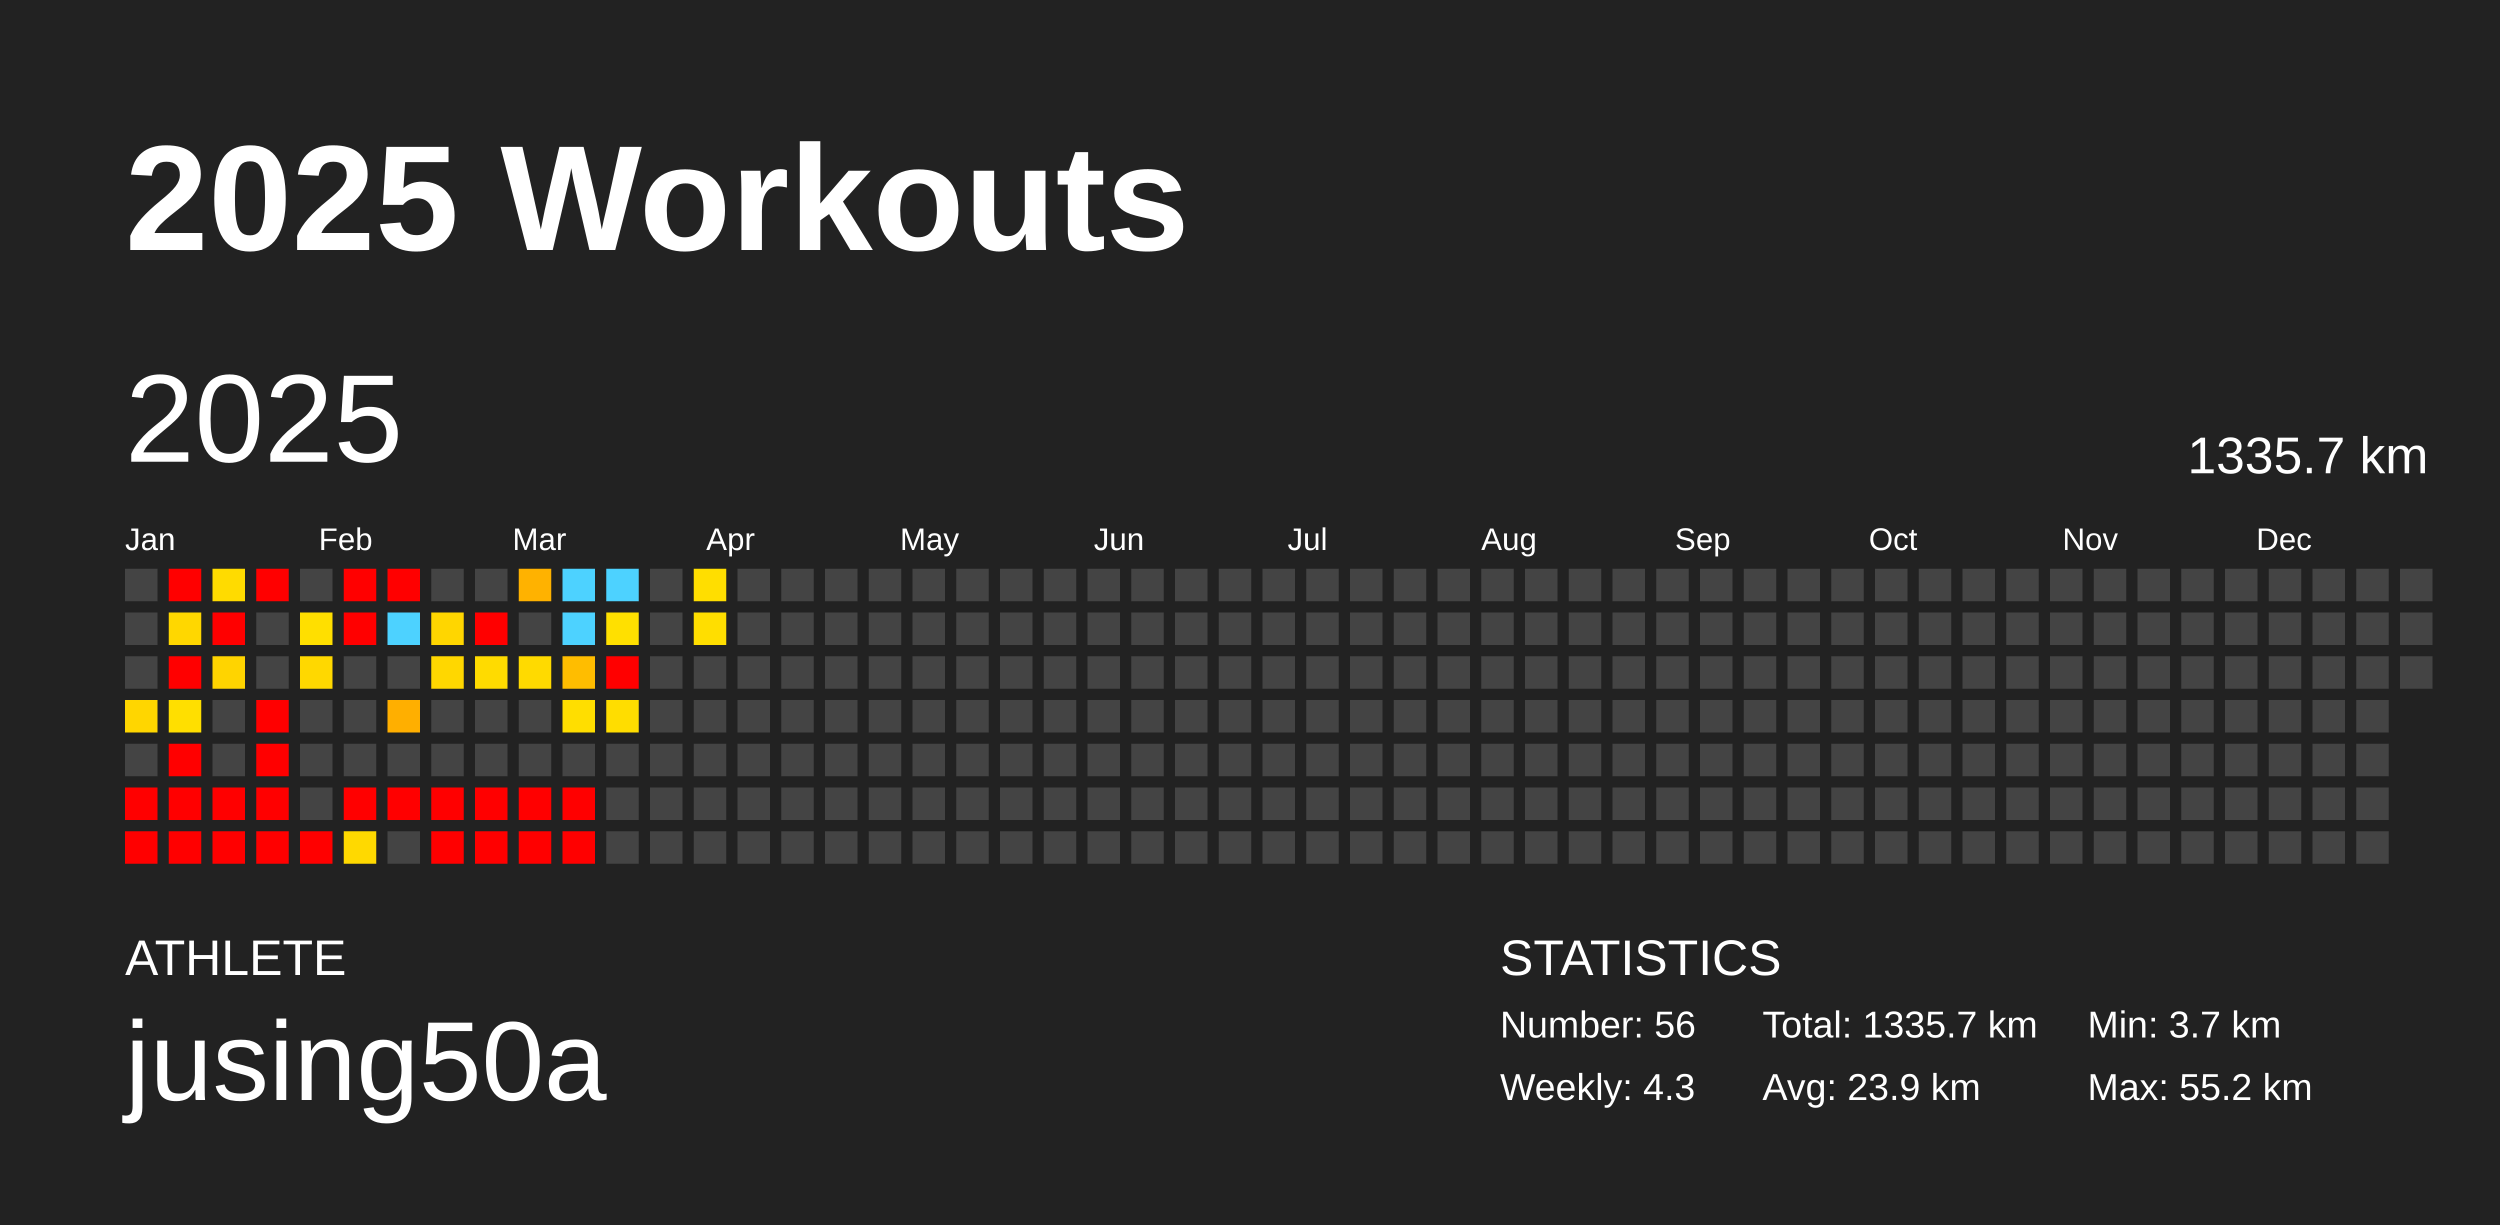
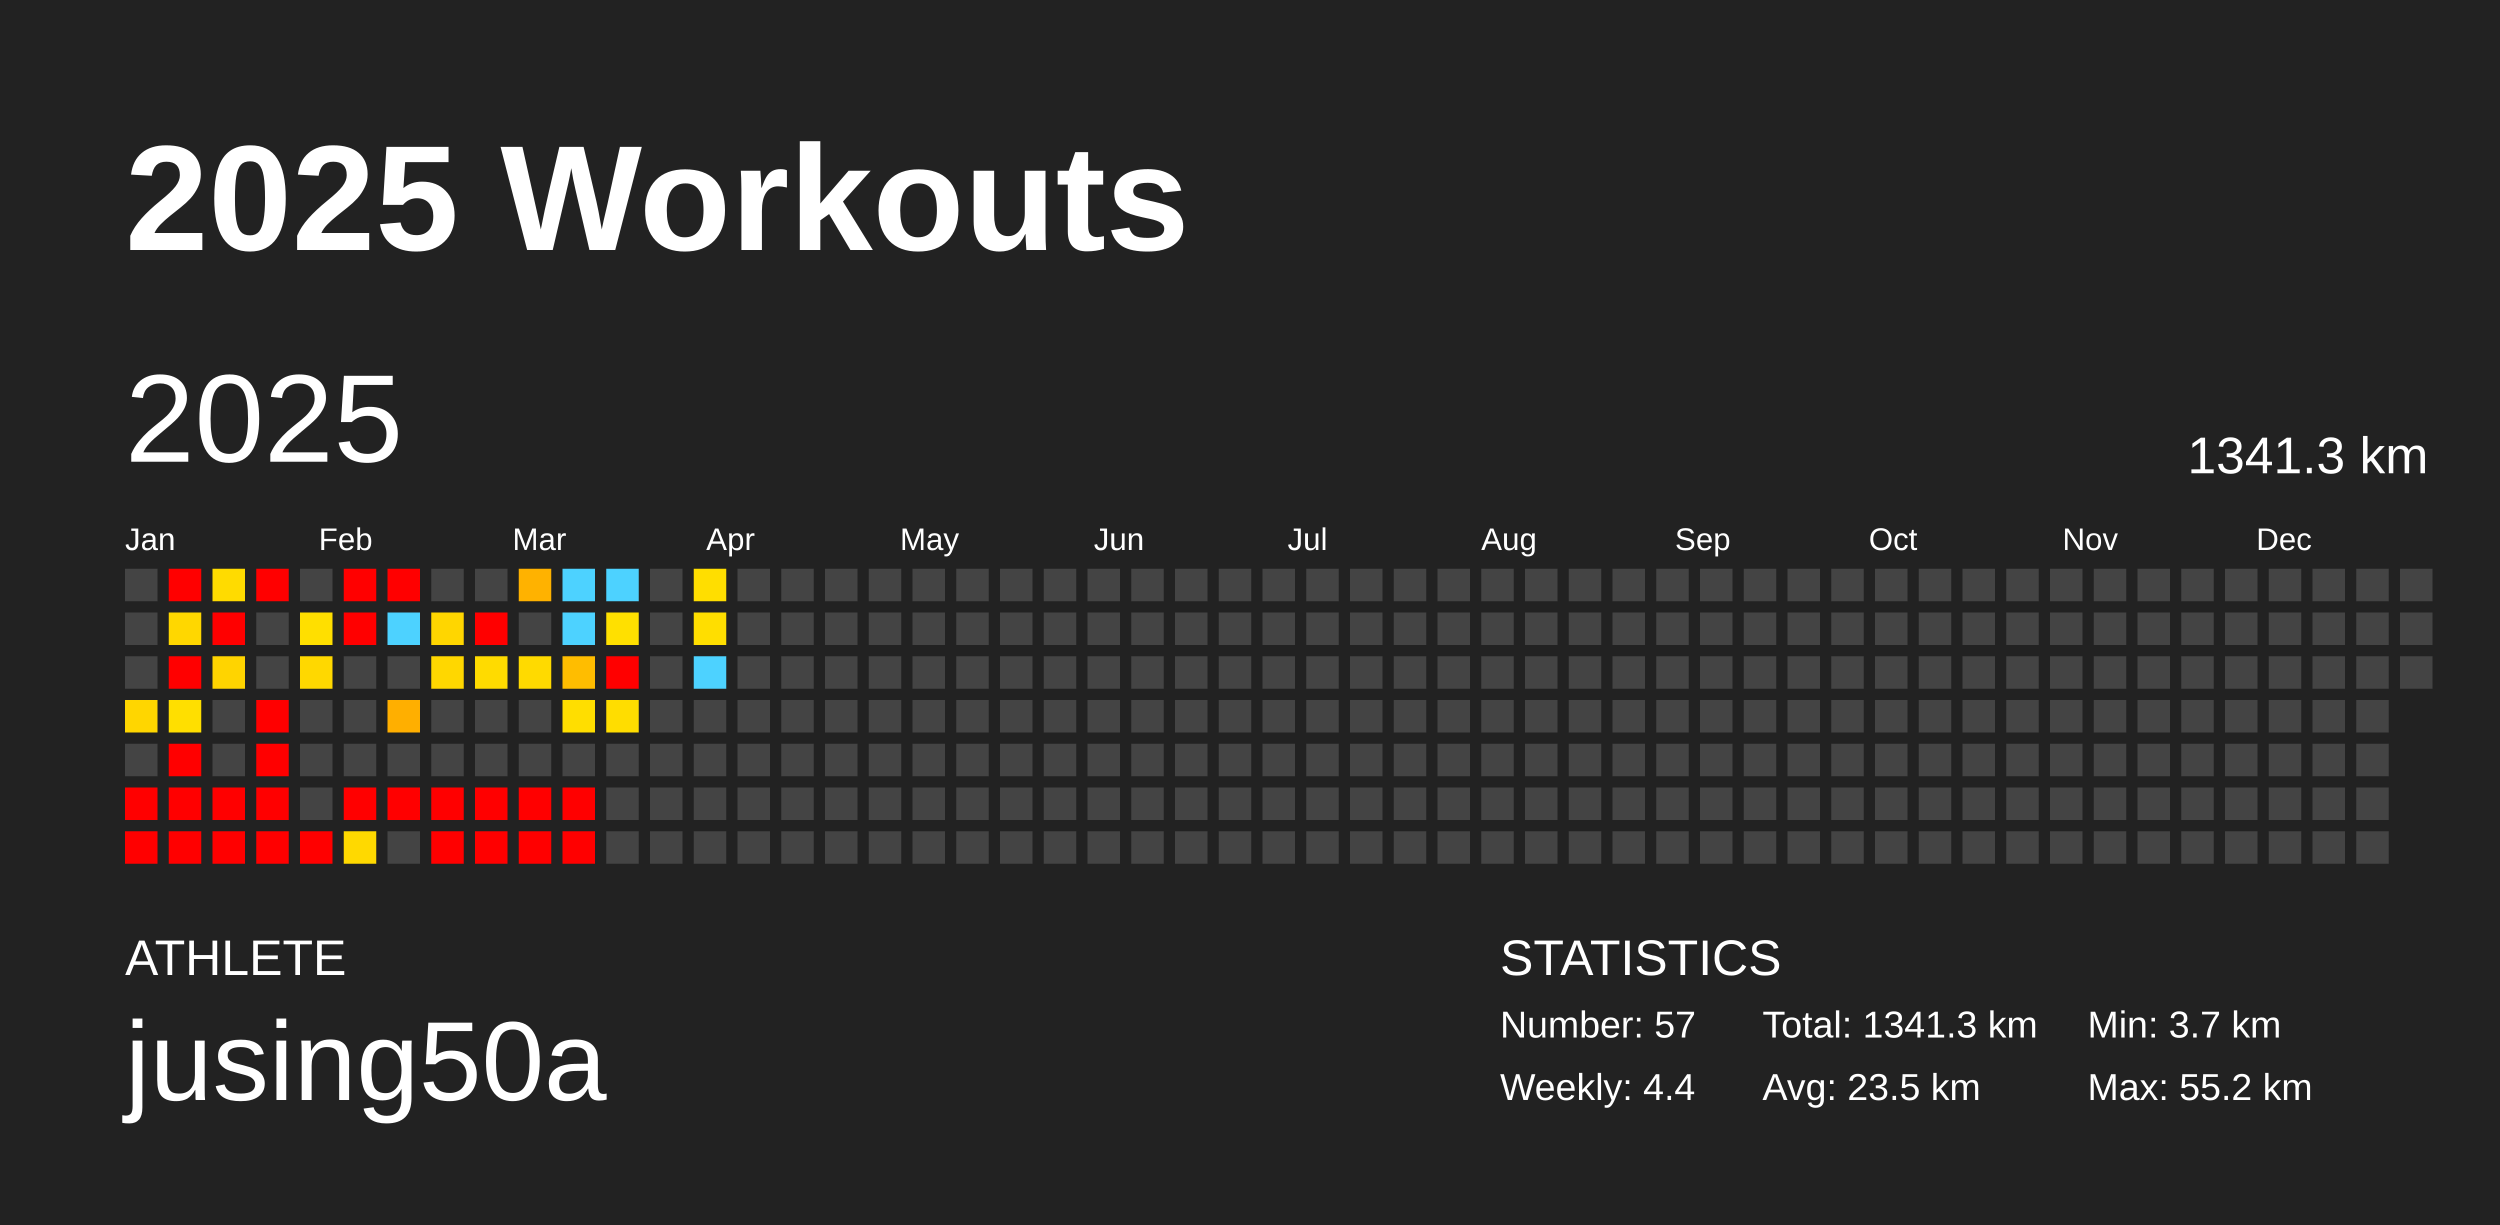
<svg xmlns="http://www.w3.org/2000/svg" baseProfile="full" height="98mm" version="1.1" viewBox="0,0,200,98" width="200mm">
  <defs />
  <rect fill="#222222" height="98" width="200" x="0" y="0" />
  <text fill="#FFFFFF" style="font-size:12px; font-family:Arial; font-weight:bold;" x="10" y="20">2025 Workouts</text>
  <text fill="#FFFFFF" style="font-size:4px; font-family:Arial" x="10" y="78">ATHLETE</text>
  <text fill="#FFFFFF" style="font-size:9px; font-family:Arial" x="10" y="88">jusing50a</text>
  <text fill="#FFFFFF" style="font-size:4px; font-family:Arial" x="120" y="78">STATISTICS</text>
-   <text fill="#FFFFFF" style="font-size:3px; font-family:Arial" x="120" y="83">Number: 56</text>
-   <text fill="#FFFFFF" style="font-size:3px; font-family:Arial" x="120" y="88">Weekly: 4.3</text>
-   <text fill="#FFFFFF" style="font-size:3px; font-family:Arial" x="141" y="83">Total: 1335.7 km</text>
-   <text fill="#FFFFFF" style="font-size:3px; font-family:Arial" x="141" y="88">Avg: 23.9 km</text>
+   <text fill="#FFFFFF" style="font-size:3px; font-family:Arial" x="120" y="83">Number: 57</text>
+   <text fill="#FFFFFF" style="font-size:3px; font-family:Arial" x="120" y="88">Weekly: 4.4</text>
+   <text fill="#FFFFFF" style="font-size:3px; font-family:Arial" x="141" y="83">Total: 1341.3 km</text>
+   <text fill="#FFFFFF" style="font-size:3px; font-family:Arial" x="141" y="88">Avg: 23.5 km</text>
  <text fill="#FFFFFF" style="font-size:3px; font-family:Arial" x="167" y="83">Min: 3.7 km</text>
  <text fill="#FFFFFF" style="font-size:3px; font-family:Arial" x="167" y="88">Max: 55.2 km</text>
  <text dominant-baseline="hanging" fill="#FFFFFF" style="font-size:10.0px; font-family:Arial;" x="10" y="30">2025</text>
-   <text dominant-baseline="hanging" fill="#FFFFFF" style="font-size:4.125px; font-family:Arial;" x="175" y="35">1335.7 km</text>
+   <text dominant-baseline="hanging" fill="#FFFFFF" style="font-size:4.125px; font-family:Arial;" x="175" y="35">1341.3 km</text>
  <text fill="#FFFFFF" style="font-size:2.5px; font-family:Arial" x="10.0" y="44">Jan</text>
  <text fill="#FFFFFF" style="font-size:2.5px; font-family:Arial" x="25.5" y="44">Feb</text>
  <text fill="#FFFFFF" style="font-size:2.5px; font-family:Arial" x="41.0" y="44">Mar</text>
  <text fill="#FFFFFF" style="font-size:2.5px; font-family:Arial" x="56.5" y="44">Apr</text>
  <text fill="#FFFFFF" style="font-size:2.5px; font-family:Arial" x="72.0" y="44">May</text>
  <text fill="#FFFFFF" style="font-size:2.5px; font-family:Arial" x="87.5" y="44">Jun</text>
  <text fill="#FFFFFF" style="font-size:2.5px; font-family:Arial" x="103.0" y="44">Jul</text>
  <text fill="#FFFFFF" style="font-size:2.5px; font-family:Arial" x="118.5" y="44">Aug</text>
  <text fill="#FFFFFF" style="font-size:2.5px; font-family:Arial" x="134.0" y="44">Sep</text>
  <text fill="#FFFFFF" style="font-size:2.5px; font-family:Arial" x="149.5" y="44">Oct</text>
  <text fill="#FFFFFF" style="font-size:2.5px; font-family:Arial" x="165.0" y="44">Nov</text>
  <text fill="#FFFFFF" style="font-size:2.5px; font-family:Arial" x="180.5" y="44">Dec</text>
  <rect fill="#444444" height="2.6" width="2.6" x="10.0" y="45.5" />
  <rect fill="#444444" height="2.6" width="2.6" x="10.0" y="49.0" />
  <rect fill="#444444" height="2.6" width="2.6" x="10.0" y="52.5" />
  <rect fill="#ffd600" height="2.6" width="2.6" x="10.0" y="56.0" />
  <rect fill="#444444" height="2.6" width="2.6" x="10.0" y="59.5" />
  <rect fill="red" height="2.6" width="2.6" x="10.0" y="63.0" />
  <rect fill="red" height="2.6" width="2.6" x="10.0" y="66.5" />
  <rect fill="red" height="2.6" width="2.6" x="13.5" y="45.5" />
  <rect fill="#ffd700" height="2.6" width="2.6" x="13.5" y="49.0" />
  <rect fill="red" height="2.6" width="2.6" x="13.5" y="52.5" />
  <rect fill="#ffdf00" height="2.6" width="2.6" x="13.5" y="56.0" />
  <rect fill="red" height="2.6" width="2.6" x="13.5" y="59.5" />
  <rect fill="red" height="2.6" width="2.6" x="13.5" y="63.0" />
  <rect fill="red" height="2.6" width="2.6" x="13.5" y="66.5" />
  <rect fill="#ffdb00" height="2.6" width="2.6" x="17.0" y="45.5" />
  <rect fill="red" height="2.6" width="2.6" x="17.0" y="49.0" />
  <rect fill="#ffd400" height="2.6" width="2.6" x="17.0" y="52.5" />
  <rect fill="#444444" height="2.6" width="2.6" x="17.0" y="56.0" />
  <rect fill="#444444" height="2.6" width="2.6" x="17.0" y="59.5" />
  <rect fill="red" height="2.6" width="2.6" x="17.0" y="63.0" />
  <rect fill="red" height="2.6" width="2.6" x="17.0" y="66.5" />
  <rect fill="red" height="2.6" width="2.6" x="20.5" y="45.5" />
  <rect fill="#444444" height="2.6" width="2.6" x="20.5" y="49.0" />
  <rect fill="#444444" height="2.6" width="2.6" x="20.5" y="52.5" />
  <rect fill="red" height="2.6" width="2.6" x="20.5" y="56.0" />
  <rect fill="red" height="2.6" width="2.6" x="20.5" y="59.5" />
  <rect fill="red" height="2.6" width="2.6" x="20.5" y="63.0" />
  <rect fill="red" height="2.6" width="2.6" x="20.5" y="66.5" />
  <rect fill="#444444" height="2.6" width="2.6" x="24.0" y="45.5" />
  <rect fill="#ffdf00" height="2.6" width="2.6" x="24.0" y="49.0" />
  <rect fill="#ffd800" height="2.6" width="2.6" x="24.0" y="52.5" />
  <rect fill="#444444" height="2.6" width="2.6" x="24.0" y="56.0" />
  <rect fill="#444444" height="2.6" width="2.6" x="24.0" y="59.5" />
  <rect fill="#444444" height="2.6" width="2.6" x="24.0" y="63.0" />
  <rect fill="red" height="2.6" width="2.6" x="24.0" y="66.5" />
  <rect fill="red" height="2.6" width="2.6" x="27.5" y="45.5" />
  <rect fill="red" height="2.6" width="2.6" x="27.5" y="49.0" />
  <rect fill="#444444" height="2.6" width="2.6" x="27.5" y="52.5" />
  <rect fill="#444444" height="2.6" width="2.6" x="27.5" y="56.0" />
  <rect fill="#444444" height="2.6" width="2.6" x="27.5" y="59.5" />
  <rect fill="red" height="2.6" width="2.6" x="27.5" y="63.0" />
  <rect fill="#ffd900" height="2.6" width="2.6" x="27.5" y="66.5" />
  <rect fill="red" height="2.6" width="2.6" x="31.0" y="45.5" />
  <rect fill="#4dd2ff" height="2.6" width="2.6" x="31.0" y="49.0" />
  <rect fill="#444444" height="2.6" width="2.6" x="31.0" y="52.5" />
  <rect fill="#ffaf00" height="2.6" width="2.6" x="31.0" y="56.0" />
  <rect fill="#444444" height="2.6" width="2.6" x="31.0" y="59.5" />
  <rect fill="red" height="2.6" width="2.6" x="31.0" y="63.0" />
  <rect fill="#444444" height="2.6" width="2.6" x="31.0" y="66.5" />
  <rect fill="#444444" height="2.6" width="2.6" x="34.5" y="45.5" />
  <rect fill="#ffd600" height="2.6" width="2.6" x="34.5" y="49.0" />
  <rect fill="#ffd700" height="2.6" width="2.6" x="34.5" y="52.5" />
  <rect fill="#444444" height="2.6" width="2.6" x="34.5" y="56.0" />
  <rect fill="#444444" height="2.6" width="2.6" x="34.5" y="59.5" />
  <rect fill="red" height="2.6" width="2.6" x="34.5" y="63.0" />
  <rect fill="red" height="2.6" width="2.6" x="34.5" y="66.5" />
  <rect fill="#444444" height="2.6" width="2.6" x="38.0" y="45.5" />
  <rect fill="red" height="2.6" width="2.6" x="38.0" y="49.0" />
  <rect fill="#ffdb00" height="2.6" width="2.6" x="38.0" y="52.5" />
  <rect fill="#444444" height="2.6" width="2.6" x="38.0" y="56.0" />
  <rect fill="#444444" height="2.6" width="2.6" x="38.0" y="59.5" />
  <rect fill="red" height="2.6" width="2.6" x="38.0" y="63.0" />
  <rect fill="red" height="2.6" width="2.6" x="38.0" y="66.5" />
  <rect fill="#ffb200" height="2.6" width="2.6" x="41.5" y="45.5" />
  <rect fill="#444444" height="2.6" width="2.6" x="41.5" y="49.0" />
  <rect fill="#ffda00" height="2.6" width="2.6" x="41.5" y="52.5" />
  <rect fill="#444444" height="2.6" width="2.6" x="41.5" y="56.0" />
  <rect fill="#444444" height="2.6" width="2.6" x="41.5" y="59.5" />
  <rect fill="red" height="2.6" width="2.6" x="41.5" y="63.0" />
  <rect fill="red" height="2.6" width="2.6" x="41.5" y="66.5" />
  <rect fill="#4dd2ff" height="2.6" width="2.6" x="45.0" y="45.5" />
  <rect fill="#4dd2ff" height="2.6" width="2.6" x="45.0" y="49.0" />
  <rect fill="#ffbd00" height="2.6" width="2.6" x="45.0" y="52.5" />
  <rect fill="#ffde00" height="2.6" width="2.6" x="45.0" y="56.0" />
  <rect fill="#444444" height="2.6" width="2.6" x="45.0" y="59.5" />
  <rect fill="red" height="2.6" width="2.6" x="45.0" y="63.0" />
  <rect fill="red" height="2.6" width="2.6" x="45.0" y="66.5" />
  <rect fill="#4dd2ff" height="2.6" width="2.6" x="48.5" y="45.5" />
  <rect fill="#ffe000" height="2.6" width="2.6" x="48.5" y="49.0" />
  <rect fill="red" height="2.6" width="2.6" x="48.5" y="52.5" />
  <rect fill="#ffdd00" height="2.6" width="2.6" x="48.5" y="56.0" />
  <rect fill="#444444" height="2.6" width="2.6" x="48.5" y="59.5" />
  <rect fill="#444444" height="2.6" width="2.6" x="48.5" y="63.0" />
  <rect fill="#444444" height="2.6" width="2.6" x="48.5" y="66.5" />
  <rect fill="#444444" height="2.6" width="2.6" x="52.0" y="45.5" />
  <rect fill="#444444" height="2.6" width="2.6" x="52.0" y="49.0" />
  <rect fill="#444444" height="2.6" width="2.6" x="52.0" y="52.5" />
  <rect fill="#444444" height="2.6" width="2.6" x="52.0" y="56.0" />
  <rect fill="#444444" height="2.6" width="2.6" x="52.0" y="59.5" />
  <rect fill="#444444" height="2.6" width="2.6" x="52.0" y="63.0" />
  <rect fill="#444444" height="2.6" width="2.6" x="52.0" y="66.5" />
  <rect fill="#ffde00" height="2.6" width="2.6" x="55.5" y="45.5" />
  <rect fill="#ffde00" height="2.6" width="2.6" x="55.5" y="49.0" />
-   <rect fill="#444444" height="2.6" width="2.6" x="55.5" y="52.5" />
+   <rect fill="#4dd2ff" height="2.6" width="2.6" x="55.5" y="52.5" />
  <rect fill="#444444" height="2.6" width="2.6" x="55.5" y="56.0" />
  <rect fill="#444444" height="2.6" width="2.6" x="55.5" y="59.5" />
  <rect fill="#444444" height="2.6" width="2.6" x="55.5" y="63.0" />
  <rect fill="#444444" height="2.6" width="2.6" x="55.5" y="66.5" />
  <rect fill="#444444" height="2.6" width="2.6" x="59.0" y="45.5" />
  <rect fill="#444444" height="2.6" width="2.6" x="59.0" y="49.0" />
  <rect fill="#444444" height="2.6" width="2.6" x="59.0" y="52.5" />
  <rect fill="#444444" height="2.6" width="2.6" x="59.0" y="56.0" />
  <rect fill="#444444" height="2.6" width="2.6" x="59.0" y="59.5" />
  <rect fill="#444444" height="2.6" width="2.6" x="59.0" y="63.0" />
  <rect fill="#444444" height="2.6" width="2.6" x="59.0" y="66.5" />
  <rect fill="#444444" height="2.6" width="2.6" x="62.5" y="45.5" />
  <rect fill="#444444" height="2.6" width="2.6" x="62.5" y="49.0" />
  <rect fill="#444444" height="2.6" width="2.6" x="62.5" y="52.5" />
  <rect fill="#444444" height="2.6" width="2.6" x="62.5" y="56.0" />
  <rect fill="#444444" height="2.6" width="2.6" x="62.5" y="59.5" />
  <rect fill="#444444" height="2.6" width="2.6" x="62.5" y="63.0" />
  <rect fill="#444444" height="2.6" width="2.6" x="62.5" y="66.5" />
  <rect fill="#444444" height="2.6" width="2.6" x="66.0" y="45.5" />
  <rect fill="#444444" height="2.6" width="2.6" x="66.0" y="49.0" />
  <rect fill="#444444" height="2.6" width="2.6" x="66.0" y="52.5" />
  <rect fill="#444444" height="2.6" width="2.6" x="66.0" y="56.0" />
  <rect fill="#444444" height="2.6" width="2.6" x="66.0" y="59.5" />
  <rect fill="#444444" height="2.6" width="2.6" x="66.0" y="63.0" />
  <rect fill="#444444" height="2.6" width="2.6" x="66.0" y="66.5" />
  <rect fill="#444444" height="2.6" width="2.6" x="69.5" y="45.5" />
  <rect fill="#444444" height="2.6" width="2.6" x="69.5" y="49.0" />
  <rect fill="#444444" height="2.6" width="2.6" x="69.5" y="52.5" />
  <rect fill="#444444" height="2.6" width="2.6" x="69.5" y="56.0" />
  <rect fill="#444444" height="2.6" width="2.6" x="69.5" y="59.5" />
  <rect fill="#444444" height="2.6" width="2.6" x="69.5" y="63.0" />
  <rect fill="#444444" height="2.6" width="2.6" x="69.5" y="66.5" />
  <rect fill="#444444" height="2.6" width="2.6" x="73.0" y="45.5" />
  <rect fill="#444444" height="2.6" width="2.6" x="73.0" y="49.0" />
  <rect fill="#444444" height="2.6" width="2.6" x="73.0" y="52.5" />
  <rect fill="#444444" height="2.6" width="2.6" x="73.0" y="56.0" />
  <rect fill="#444444" height="2.6" width="2.6" x="73.0" y="59.5" />
  <rect fill="#444444" height="2.6" width="2.6" x="73.0" y="63.0" />
  <rect fill="#444444" height="2.6" width="2.6" x="73.0" y="66.5" />
  <rect fill="#444444" height="2.6" width="2.6" x="76.5" y="45.5" />
  <rect fill="#444444" height="2.6" width="2.6" x="76.5" y="49.0" />
  <rect fill="#444444" height="2.6" width="2.6" x="76.5" y="52.5" />
  <rect fill="#444444" height="2.6" width="2.6" x="76.5" y="56.0" />
  <rect fill="#444444" height="2.6" width="2.6" x="76.5" y="59.5" />
  <rect fill="#444444" height="2.6" width="2.6" x="76.5" y="63.0" />
  <rect fill="#444444" height="2.6" width="2.6" x="76.5" y="66.5" />
  <rect fill="#444444" height="2.6" width="2.6" x="80.0" y="45.5" />
  <rect fill="#444444" height="2.6" width="2.6" x="80.0" y="49.0" />
  <rect fill="#444444" height="2.6" width="2.6" x="80.0" y="52.5" />
  <rect fill="#444444" height="2.6" width="2.6" x="80.0" y="56.0" />
  <rect fill="#444444" height="2.6" width="2.6" x="80.0" y="59.5" />
  <rect fill="#444444" height="2.6" width="2.6" x="80.0" y="63.0" />
  <rect fill="#444444" height="2.6" width="2.6" x="80.0" y="66.5" />
  <rect fill="#444444" height="2.6" width="2.6" x="83.5" y="45.5" />
  <rect fill="#444444" height="2.6" width="2.6" x="83.5" y="49.0" />
  <rect fill="#444444" height="2.6" width="2.6" x="83.5" y="52.5" />
  <rect fill="#444444" height="2.6" width="2.6" x="83.5" y="56.0" />
  <rect fill="#444444" height="2.6" width="2.6" x="83.5" y="59.5" />
  <rect fill="#444444" height="2.6" width="2.6" x="83.5" y="63.0" />
  <rect fill="#444444" height="2.6" width="2.6" x="83.5" y="66.5" />
  <rect fill="#444444" height="2.6" width="2.6" x="87.0" y="45.5" />
  <rect fill="#444444" height="2.6" width="2.6" x="87.0" y="49.0" />
  <rect fill="#444444" height="2.6" width="2.6" x="87.0" y="52.5" />
  <rect fill="#444444" height="2.6" width="2.6" x="87.0" y="56.0" />
  <rect fill="#444444" height="2.6" width="2.6" x="87.0" y="59.5" />
  <rect fill="#444444" height="2.6" width="2.6" x="87.0" y="63.0" />
  <rect fill="#444444" height="2.6" width="2.6" x="87.0" y="66.5" />
  <rect fill="#444444" height="2.6" width="2.6" x="90.5" y="45.5" />
  <rect fill="#444444" height="2.6" width="2.6" x="90.5" y="49.0" />
  <rect fill="#444444" height="2.6" width="2.6" x="90.5" y="52.5" />
  <rect fill="#444444" height="2.6" width="2.6" x="90.5" y="56.0" />
  <rect fill="#444444" height="2.6" width="2.6" x="90.5" y="59.5" />
  <rect fill="#444444" height="2.6" width="2.6" x="90.5" y="63.0" />
  <rect fill="#444444" height="2.6" width="2.6" x="90.5" y="66.5" />
  <rect fill="#444444" height="2.6" width="2.6" x="94.0" y="45.5" />
  <rect fill="#444444" height="2.6" width="2.6" x="94.0" y="49.0" />
  <rect fill="#444444" height="2.6" width="2.6" x="94.0" y="52.5" />
  <rect fill="#444444" height="2.6" width="2.6" x="94.0" y="56.0" />
  <rect fill="#444444" height="2.6" width="2.6" x="94.0" y="59.5" />
  <rect fill="#444444" height="2.6" width="2.6" x="94.0" y="63.0" />
  <rect fill="#444444" height="2.6" width="2.6" x="94.0" y="66.5" />
  <rect fill="#444444" height="2.6" width="2.6" x="97.5" y="45.5" />
  <rect fill="#444444" height="2.6" width="2.6" x="97.5" y="49.0" />
  <rect fill="#444444" height="2.6" width="2.6" x="97.5" y="52.5" />
  <rect fill="#444444" height="2.6" width="2.6" x="97.5" y="56.0" />
  <rect fill="#444444" height="2.6" width="2.6" x="97.5" y="59.5" />
  <rect fill="#444444" height="2.6" width="2.6" x="97.5" y="63.0" />
  <rect fill="#444444" height="2.6" width="2.6" x="97.5" y="66.5" />
  <rect fill="#444444" height="2.6" width="2.6" x="101.0" y="45.5" />
  <rect fill="#444444" height="2.6" width="2.6" x="101.0" y="49.0" />
  <rect fill="#444444" height="2.6" width="2.6" x="101.0" y="52.5" />
  <rect fill="#444444" height="2.6" width="2.6" x="101.0" y="56.0" />
  <rect fill="#444444" height="2.6" width="2.6" x="101.0" y="59.5" />
  <rect fill="#444444" height="2.6" width="2.6" x="101.0" y="63.0" />
  <rect fill="#444444" height="2.6" width="2.6" x="101.0" y="66.5" />
  <rect fill="#444444" height="2.6" width="2.6" x="104.5" y="45.5" />
  <rect fill="#444444" height="2.6" width="2.6" x="104.5" y="49.0" />
  <rect fill="#444444" height="2.6" width="2.6" x="104.5" y="52.5" />
  <rect fill="#444444" height="2.6" width="2.6" x="104.5" y="56.0" />
  <rect fill="#444444" height="2.6" width="2.6" x="104.5" y="59.5" />
  <rect fill="#444444" height="2.6" width="2.6" x="104.5" y="63.0" />
  <rect fill="#444444" height="2.6" width="2.6" x="104.5" y="66.5" />
  <rect fill="#444444" height="2.6" width="2.6" x="108.0" y="45.5" />
  <rect fill="#444444" height="2.6" width="2.6" x="108.0" y="49.0" />
  <rect fill="#444444" height="2.6" width="2.6" x="108.0" y="52.5" />
  <rect fill="#444444" height="2.6" width="2.6" x="108.0" y="56.0" />
  <rect fill="#444444" height="2.6" width="2.6" x="108.0" y="59.5" />
  <rect fill="#444444" height="2.6" width="2.6" x="108.0" y="63.0" />
  <rect fill="#444444" height="2.6" width="2.6" x="108.0" y="66.5" />
  <rect fill="#444444" height="2.6" width="2.6" x="111.5" y="45.5" />
  <rect fill="#444444" height="2.6" width="2.6" x="111.5" y="49.0" />
  <rect fill="#444444" height="2.6" width="2.6" x="111.5" y="52.5" />
  <rect fill="#444444" height="2.6" width="2.6" x="111.5" y="56.0" />
  <rect fill="#444444" height="2.6" width="2.6" x="111.5" y="59.5" />
  <rect fill="#444444" height="2.6" width="2.6" x="111.5" y="63.0" />
  <rect fill="#444444" height="2.6" width="2.6" x="111.5" y="66.5" />
  <rect fill="#444444" height="2.6" width="2.6" x="115.0" y="45.5" />
  <rect fill="#444444" height="2.6" width="2.6" x="115.0" y="49.0" />
  <rect fill="#444444" height="2.6" width="2.6" x="115.0" y="52.5" />
  <rect fill="#444444" height="2.6" width="2.6" x="115.0" y="56.0" />
  <rect fill="#444444" height="2.6" width="2.6" x="115.0" y="59.5" />
  <rect fill="#444444" height="2.6" width="2.6" x="115.0" y="63.0" />
  <rect fill="#444444" height="2.6" width="2.6" x="115.0" y="66.5" />
  <rect fill="#444444" height="2.6" width="2.6" x="118.5" y="45.5" />
  <rect fill="#444444" height="2.6" width="2.6" x="118.5" y="49.0" />
  <rect fill="#444444" height="2.6" width="2.6" x="118.5" y="52.5" />
  <rect fill="#444444" height="2.6" width="2.6" x="118.5" y="56.0" />
  <rect fill="#444444" height="2.6" width="2.6" x="118.5" y="59.5" />
  <rect fill="#444444" height="2.6" width="2.6" x="118.5" y="63.0" />
  <rect fill="#444444" height="2.6" width="2.6" x="118.5" y="66.5" />
  <rect fill="#444444" height="2.6" width="2.6" x="122.0" y="45.5" />
  <rect fill="#444444" height="2.6" width="2.6" x="122.0" y="49.0" />
  <rect fill="#444444" height="2.6" width="2.6" x="122.0" y="52.5" />
  <rect fill="#444444" height="2.6" width="2.6" x="122.0" y="56.0" />
  <rect fill="#444444" height="2.6" width="2.6" x="122.0" y="59.5" />
  <rect fill="#444444" height="2.6" width="2.6" x="122.0" y="63.0" />
  <rect fill="#444444" height="2.6" width="2.6" x="122.0" y="66.5" />
  <rect fill="#444444" height="2.6" width="2.6" x="125.5" y="45.5" />
  <rect fill="#444444" height="2.6" width="2.6" x="125.5" y="49.0" />
  <rect fill="#444444" height="2.6" width="2.6" x="125.5" y="52.5" />
  <rect fill="#444444" height="2.6" width="2.6" x="125.5" y="56.0" />
  <rect fill="#444444" height="2.6" width="2.6" x="125.5" y="59.5" />
  <rect fill="#444444" height="2.6" width="2.6" x="125.5" y="63.0" />
  <rect fill="#444444" height="2.6" width="2.6" x="125.5" y="66.5" />
  <rect fill="#444444" height="2.6" width="2.6" x="129.0" y="45.5" />
  <rect fill="#444444" height="2.6" width="2.6" x="129.0" y="49.0" />
  <rect fill="#444444" height="2.6" width="2.6" x="129.0" y="52.5" />
  <rect fill="#444444" height="2.6" width="2.6" x="129.0" y="56.0" />
  <rect fill="#444444" height="2.6" width="2.6" x="129.0" y="59.5" />
  <rect fill="#444444" height="2.6" width="2.6" x="129.0" y="63.0" />
  <rect fill="#444444" height="2.6" width="2.6" x="129.0" y="66.5" />
  <rect fill="#444444" height="2.6" width="2.6" x="132.5" y="45.5" />
  <rect fill="#444444" height="2.6" width="2.6" x="132.5" y="49.0" />
  <rect fill="#444444" height="2.6" width="2.6" x="132.5" y="52.5" />
  <rect fill="#444444" height="2.6" width="2.6" x="132.5" y="56.0" />
  <rect fill="#444444" height="2.6" width="2.6" x="132.5" y="59.5" />
  <rect fill="#444444" height="2.6" width="2.6" x="132.5" y="63.0" />
  <rect fill="#444444" height="2.6" width="2.6" x="132.5" y="66.5" />
  <rect fill="#444444" height="2.6" width="2.6" x="136.0" y="45.5" />
  <rect fill="#444444" height="2.6" width="2.6" x="136.0" y="49.0" />
  <rect fill="#444444" height="2.6" width="2.6" x="136.0" y="52.5" />
  <rect fill="#444444" height="2.6" width="2.6" x="136.0" y="56.0" />
  <rect fill="#444444" height="2.6" width="2.6" x="136.0" y="59.5" />
  <rect fill="#444444" height="2.6" width="2.6" x="136.0" y="63.0" />
  <rect fill="#444444" height="2.6" width="2.6" x="136.0" y="66.5" />
  <rect fill="#444444" height="2.6" width="2.6" x="139.5" y="45.5" />
  <rect fill="#444444" height="2.6" width="2.6" x="139.5" y="49.0" />
  <rect fill="#444444" height="2.6" width="2.6" x="139.5" y="52.5" />
  <rect fill="#444444" height="2.6" width="2.6" x="139.5" y="56.0" />
  <rect fill="#444444" height="2.6" width="2.6" x="139.5" y="59.5" />
  <rect fill="#444444" height="2.6" width="2.6" x="139.5" y="63.0" />
  <rect fill="#444444" height="2.6" width="2.6" x="139.5" y="66.5" />
  <rect fill="#444444" height="2.6" width="2.6" x="143.0" y="45.5" />
  <rect fill="#444444" height="2.6" width="2.6" x="143.0" y="49.0" />
  <rect fill="#444444" height="2.6" width="2.6" x="143.0" y="52.5" />
  <rect fill="#444444" height="2.6" width="2.6" x="143.0" y="56.0" />
  <rect fill="#444444" height="2.6" width="2.6" x="143.0" y="59.5" />
  <rect fill="#444444" height="2.6" width="2.6" x="143.0" y="63.0" />
  <rect fill="#444444" height="2.6" width="2.6" x="143.0" y="66.5" />
  <rect fill="#444444" height="2.6" width="2.6" x="146.5" y="45.5" />
  <rect fill="#444444" height="2.6" width="2.6" x="146.5" y="49.0" />
  <rect fill="#444444" height="2.6" width="2.6" x="146.5" y="52.5" />
  <rect fill="#444444" height="2.6" width="2.6" x="146.5" y="56.0" />
  <rect fill="#444444" height="2.6" width="2.6" x="146.5" y="59.5" />
  <rect fill="#444444" height="2.6" width="2.6" x="146.5" y="63.0" />
  <rect fill="#444444" height="2.6" width="2.6" x="146.5" y="66.5" />
  <rect fill="#444444" height="2.6" width="2.6" x="150.0" y="45.5" />
  <rect fill="#444444" height="2.6" width="2.6" x="150.0" y="49.0" />
  <rect fill="#444444" height="2.6" width="2.6" x="150.0" y="52.5" />
  <rect fill="#444444" height="2.6" width="2.6" x="150.0" y="56.0" />
  <rect fill="#444444" height="2.6" width="2.6" x="150.0" y="59.5" />
  <rect fill="#444444" height="2.6" width="2.6" x="150.0" y="63.0" />
  <rect fill="#444444" height="2.6" width="2.6" x="150.0" y="66.5" />
  <rect fill="#444444" height="2.6" width="2.6" x="153.5" y="45.5" />
  <rect fill="#444444" height="2.6" width="2.6" x="153.5" y="49.0" />
  <rect fill="#444444" height="2.6" width="2.6" x="153.5" y="52.5" />
  <rect fill="#444444" height="2.6" width="2.6" x="153.5" y="56.0" />
  <rect fill="#444444" height="2.6" width="2.6" x="153.5" y="59.5" />
  <rect fill="#444444" height="2.6" width="2.6" x="153.5" y="63.0" />
  <rect fill="#444444" height="2.6" width="2.6" x="153.5" y="66.5" />
  <rect fill="#444444" height="2.6" width="2.6" x="157.0" y="45.5" />
  <rect fill="#444444" height="2.6" width="2.6" x="157.0" y="49.0" />
  <rect fill="#444444" height="2.6" width="2.6" x="157.0" y="52.5" />
  <rect fill="#444444" height="2.6" width="2.6" x="157.0" y="56.0" />
  <rect fill="#444444" height="2.6" width="2.6" x="157.0" y="59.5" />
  <rect fill="#444444" height="2.6" width="2.6" x="157.0" y="63.0" />
  <rect fill="#444444" height="2.6" width="2.6" x="157.0" y="66.5" />
  <rect fill="#444444" height="2.6" width="2.6" x="160.5" y="45.5" />
  <rect fill="#444444" height="2.6" width="2.6" x="160.5" y="49.0" />
  <rect fill="#444444" height="2.6" width="2.6" x="160.5" y="52.5" />
  <rect fill="#444444" height="2.6" width="2.6" x="160.5" y="56.0" />
  <rect fill="#444444" height="2.6" width="2.6" x="160.5" y="59.5" />
  <rect fill="#444444" height="2.6" width="2.6" x="160.5" y="63.0" />
  <rect fill="#444444" height="2.6" width="2.6" x="160.5" y="66.5" />
  <rect fill="#444444" height="2.6" width="2.6" x="164.0" y="45.5" />
  <rect fill="#444444" height="2.6" width="2.6" x="164.0" y="49.0" />
  <rect fill="#444444" height="2.6" width="2.6" x="164.0" y="52.5" />
  <rect fill="#444444" height="2.6" width="2.6" x="164.0" y="56.0" />
  <rect fill="#444444" height="2.6" width="2.6" x="164.0" y="59.5" />
  <rect fill="#444444" height="2.6" width="2.6" x="164.0" y="63.0" />
  <rect fill="#444444" height="2.6" width="2.6" x="164.0" y="66.5" />
  <rect fill="#444444" height="2.6" width="2.6" x="167.5" y="45.5" />
  <rect fill="#444444" height="2.6" width="2.6" x="167.5" y="49.0" />
  <rect fill="#444444" height="2.6" width="2.6" x="167.5" y="52.5" />
  <rect fill="#444444" height="2.6" width="2.6" x="167.5" y="56.0" />
  <rect fill="#444444" height="2.6" width="2.6" x="167.5" y="59.5" />
  <rect fill="#444444" height="2.6" width="2.6" x="167.5" y="63.0" />
  <rect fill="#444444" height="2.6" width="2.6" x="167.5" y="66.5" />
  <rect fill="#444444" height="2.6" width="2.6" x="171.0" y="45.5" />
  <rect fill="#444444" height="2.6" width="2.6" x="171.0" y="49.0" />
  <rect fill="#444444" height="2.6" width="2.6" x="171.0" y="52.5" />
  <rect fill="#444444" height="2.6" width="2.6" x="171.0" y="56.0" />
  <rect fill="#444444" height="2.6" width="2.6" x="171.0" y="59.5" />
  <rect fill="#444444" height="2.6" width="2.6" x="171.0" y="63.0" />
  <rect fill="#444444" height="2.6" width="2.6" x="171.0" y="66.5" />
  <rect fill="#444444" height="2.6" width="2.6" x="174.5" y="45.5" />
  <rect fill="#444444" height="2.6" width="2.6" x="174.5" y="49.0" />
  <rect fill="#444444" height="2.6" width="2.6" x="174.5" y="52.5" />
  <rect fill="#444444" height="2.6" width="2.6" x="174.5" y="56.0" />
  <rect fill="#444444" height="2.6" width="2.6" x="174.5" y="59.5" />
  <rect fill="#444444" height="2.6" width="2.6" x="174.5" y="63.0" />
  <rect fill="#444444" height="2.6" width="2.6" x="174.5" y="66.5" />
  <rect fill="#444444" height="2.6" width="2.6" x="178.0" y="45.5" />
  <rect fill="#444444" height="2.6" width="2.6" x="178.0" y="49.0" />
  <rect fill="#444444" height="2.6" width="2.6" x="178.0" y="52.5" />
  <rect fill="#444444" height="2.6" width="2.6" x="178.0" y="56.0" />
  <rect fill="#444444" height="2.6" width="2.6" x="178.0" y="59.5" />
  <rect fill="#444444" height="2.6" width="2.6" x="178.0" y="63.0" />
  <rect fill="#444444" height="2.6" width="2.6" x="178.0" y="66.5" />
  <rect fill="#444444" height="2.6" width="2.6" x="181.5" y="45.5" />
  <rect fill="#444444" height="2.6" width="2.6" x="181.5" y="49.0" />
  <rect fill="#444444" height="2.6" width="2.6" x="181.5" y="52.5" />
  <rect fill="#444444" height="2.6" width="2.6" x="181.5" y="56.0" />
  <rect fill="#444444" height="2.6" width="2.6" x="181.5" y="59.5" />
  <rect fill="#444444" height="2.6" width="2.6" x="181.5" y="63.0" />
  <rect fill="#444444" height="2.6" width="2.6" x="181.5" y="66.5" />
  <rect fill="#444444" height="2.6" width="2.6" x="185.0" y="45.5" />
  <rect fill="#444444" height="2.6" width="2.6" x="185.0" y="49.0" />
  <rect fill="#444444" height="2.6" width="2.6" x="185.0" y="52.5" />
  <rect fill="#444444" height="2.6" width="2.6" x="185.0" y="56.0" />
  <rect fill="#444444" height="2.6" width="2.6" x="185.0" y="59.5" />
  <rect fill="#444444" height="2.6" width="2.6" x="185.0" y="63.0" />
  <rect fill="#444444" height="2.6" width="2.6" x="185.0" y="66.5" />
  <rect fill="#444444" height="2.6" width="2.6" x="188.5" y="45.5" />
  <rect fill="#444444" height="2.6" width="2.6" x="188.5" y="49.0" />
  <rect fill="#444444" height="2.6" width="2.6" x="188.5" y="52.5" />
  <rect fill="#444444" height="2.6" width="2.6" x="188.5" y="56.0" />
  <rect fill="#444444" height="2.6" width="2.6" x="188.5" y="59.5" />
  <rect fill="#444444" height="2.6" width="2.6" x="188.5" y="63.0" />
  <rect fill="#444444" height="2.6" width="2.6" x="188.5" y="66.5" />
  <rect fill="#444444" height="2.6" width="2.6" x="192.0" y="45.5" />
  <rect fill="#444444" height="2.6" width="2.6" x="192.0" y="49.0" />
  <rect fill="#444444" height="2.6" width="2.6" x="192.0" y="52.5" />
</svg>
